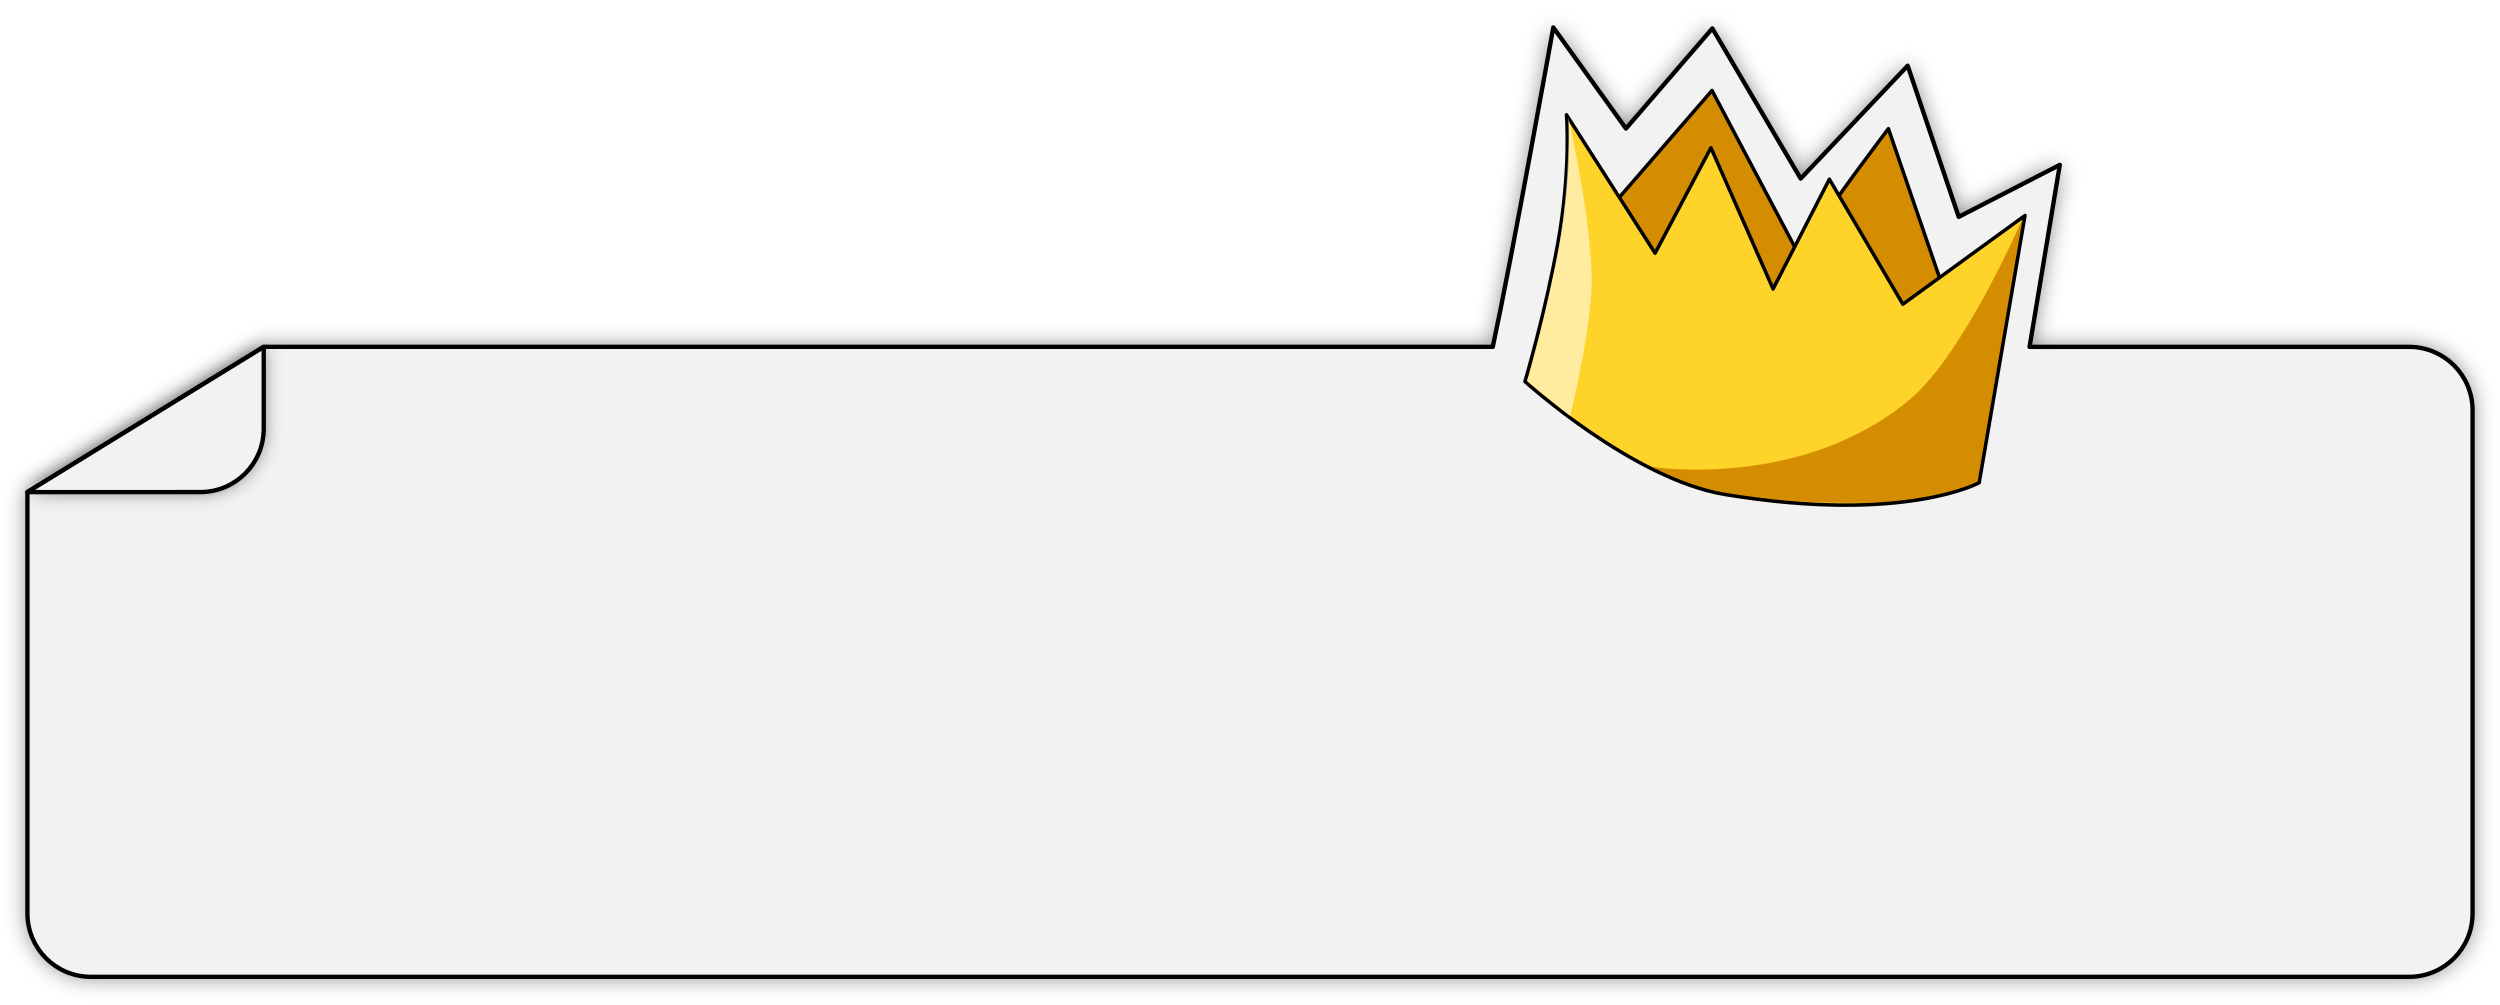
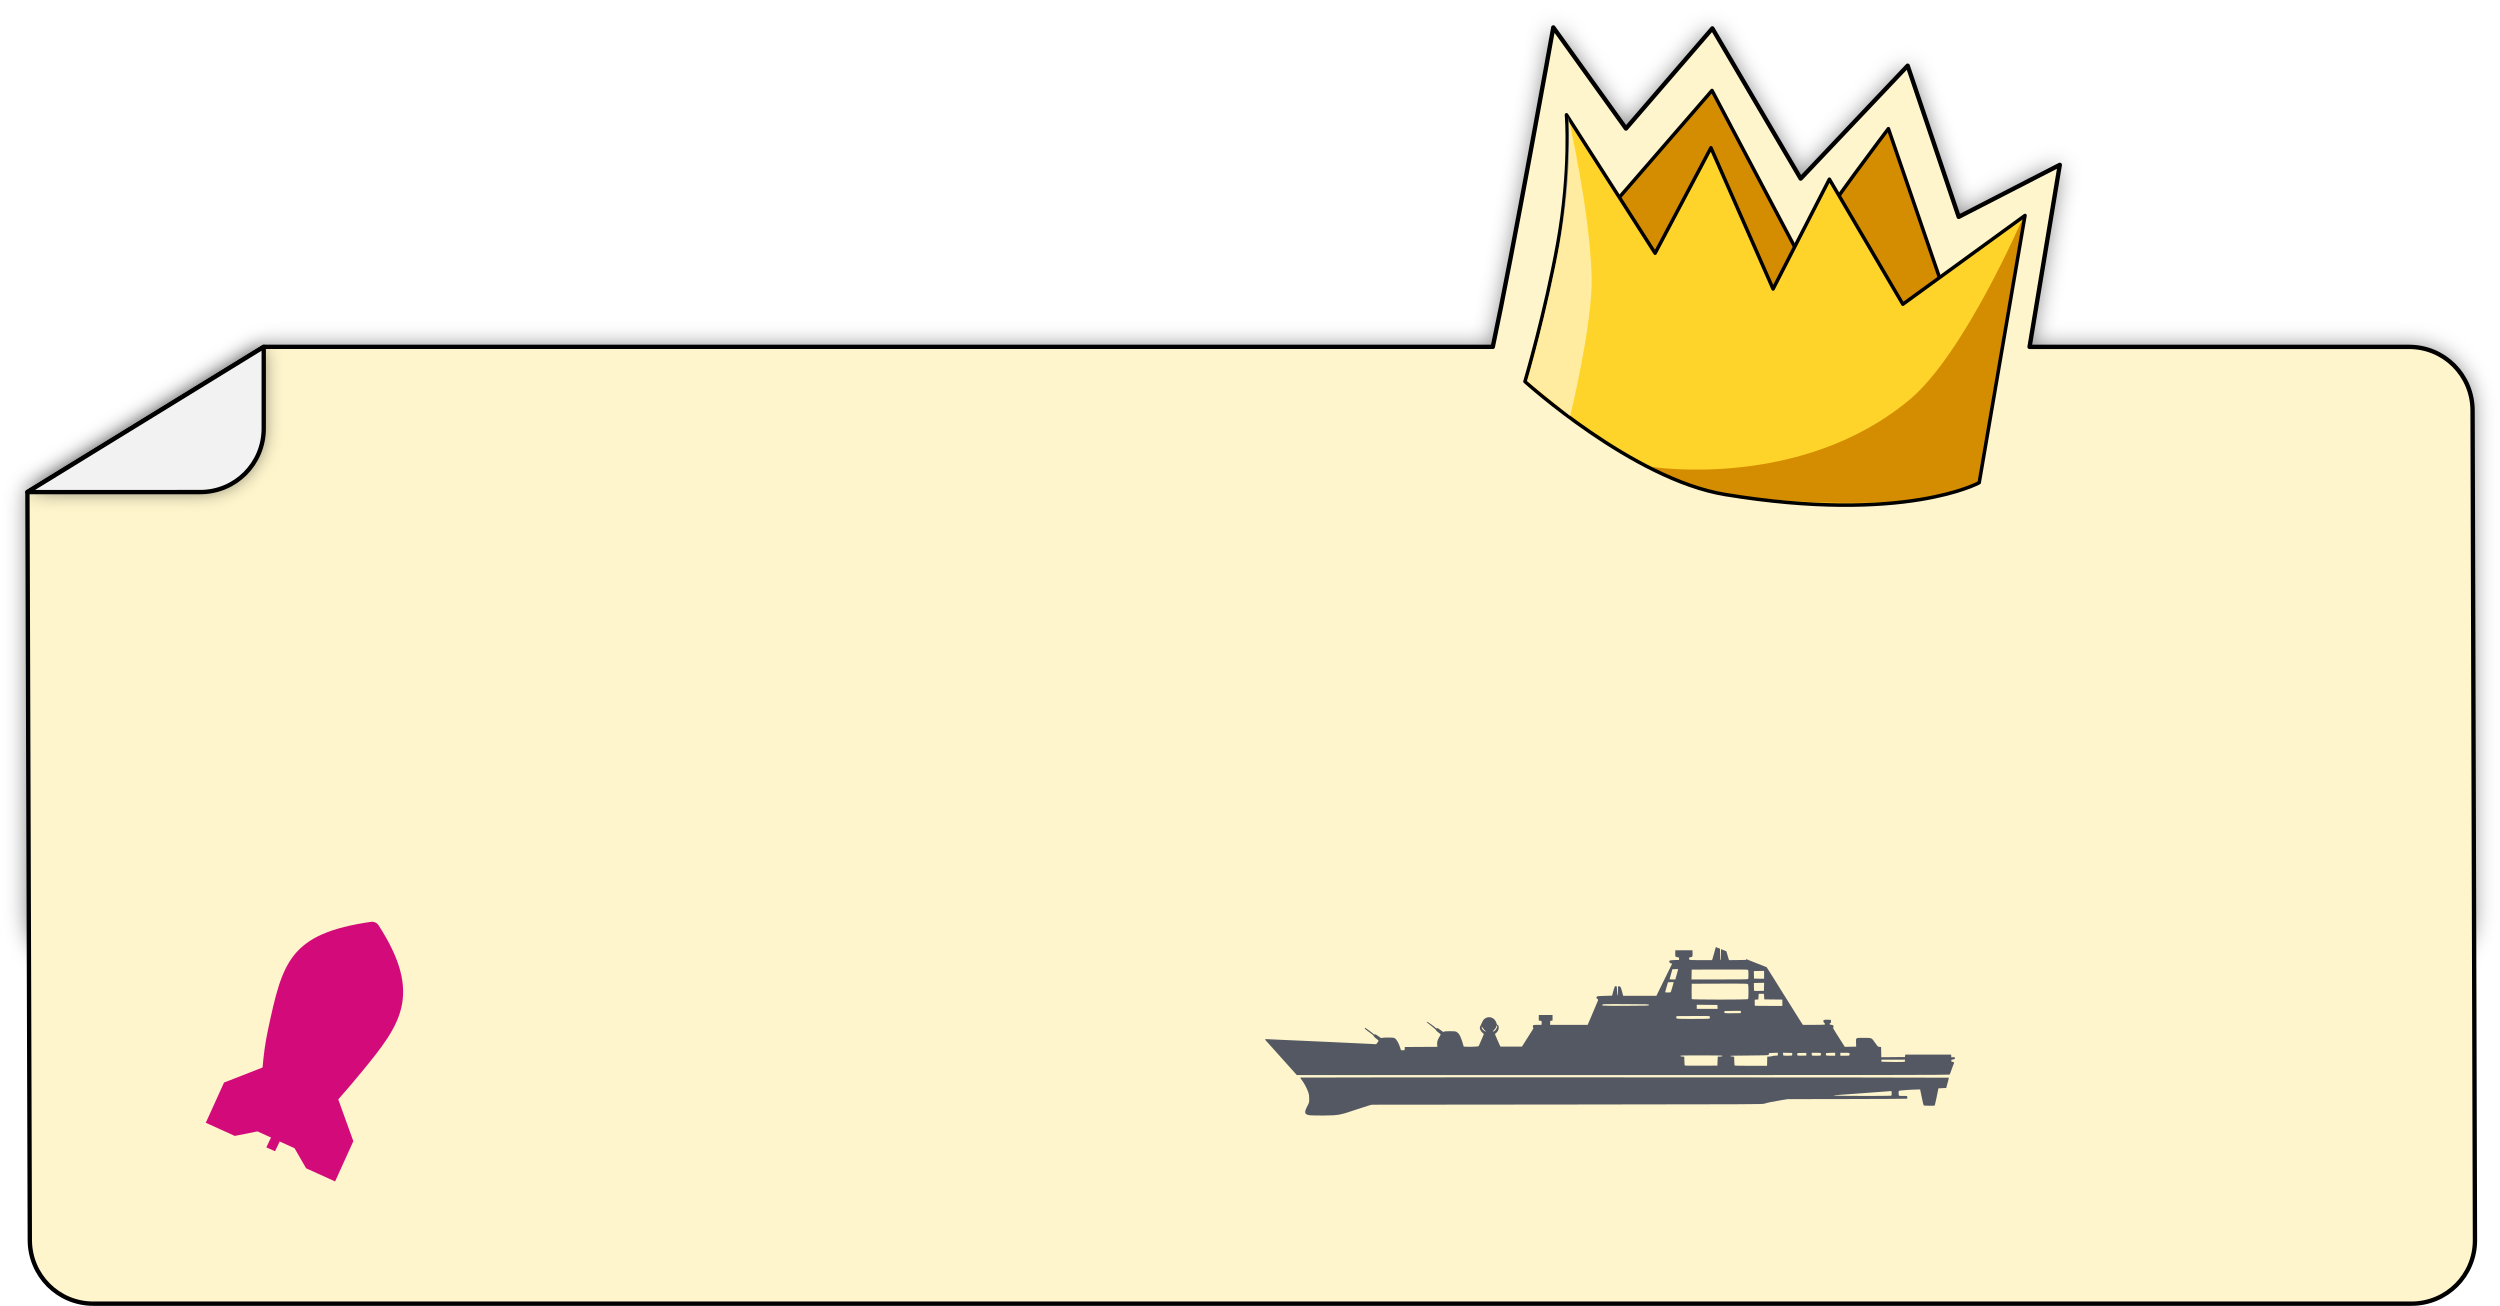
- <svg xmlns="http://www.w3.org/2000/svg" width="172.542mm" height="69.31mm" viewBox="0 0 172.542 69.31" version="1.1" id="svg5" xml:space="preserve">
+ <svg xmlns="http://www.w3.org/2000/svg" width="172.542mm" height="90.125mm" viewBox="0 0 172.542 90.125" version="1.1" id="svg5" xml:space="preserve">
  <defs id="defs2">
    <filter style="color-interpolation-filters:sRGB" id="filter2404" x="-0.011" y="-0.029" width="1.022" height="1.058">
      <feGaussianBlur stdDeviation="0.789" id="feGaussianBlur2406" />
    </filter>
    <filter style="color-interpolation-filters:sRGB" id="filter2410" x="-0.094" y="-0.153" width="1.188" height="1.305">
      <feGaussianBlur stdDeviation="0.637" id="feGaussianBlur2412" />
    </filter>
  </defs>
  <style type="text/css" id="style2665">
	.st0{fill:#C43124;stroke:#010202;stroke-width:5;stroke-miterlimit:10;}
	.st1{fill:#E8A627;stroke:#010202;stroke-width:5;stroke-miterlimit:10;}
	.st2{fill:#F9DE59;stroke:#010202;stroke-width:5;stroke-miterlimit:10;}
</style>
  <style type="text/css" id="style6963">.st0{fill:#EF4136;stroke:#BE1E2D;stroke-width:6;stroke-miterlimit:10;} .st1{fill:#BE1E2D;} .st2{fill:none;}</style>
-   <g id="layer20" transform="translate(-20.63112,-78.656)">
-     <g id="g2022">
-       <path id="path2024" style="mix-blend-mode:multiply;fill:#000000;fill-opacity:0.5;stroke:none;stroke-width:0.3;stroke-linecap:round;stroke-linejoin:round;filter:url(#filter2404)" d="m 127.836,80.549 c 0,0 -2.863,15.942 -4.177,22.046 H 38.833 L 22.524,112.617 v 29.073 c 0,2.428 1.955,4.383 4.383,4.383 H 186.897 c 2.428,0 4.383,-1.955 4.383,-4.383 v -34.711 c 0,-2.428 -1.955,-4.383 -4.383,-4.383 h -26.192 l 2.087,-12.562 -6.977,3.59 -3.523,-10.433 -7.384,7.791 -6.097,-10.365 -5.962,6.91 z" />
-       <path id="path2401" style="fill:#f2f2f2;stroke:#000000;stroke-width:0.3;stroke-linecap:round;stroke-linejoin:round" d="m 127.836,80.549 c 0,0 -2.863,15.942 -4.177,22.046 H 38.833 L 22.524,112.617 v 29.073 c 0,2.428 1.955,4.383 4.383,4.383 H 186.897 c 2.428,0 4.383,-1.955 4.383,-4.383 v -34.711 c 0,-2.428 -1.955,-4.383 -4.383,-4.383 h -26.192 l 2.087,-12.562 -6.977,3.59 -3.523,-10.433 -7.384,7.791 -6.097,-10.365 -5.962,6.91 z" />
-       <g id="layer19-4" transform="matrix(0.4860858,0,0,0.4860858,92.09323,46.10845)" style="display:inline">
-         <path id="path648-4" style="display:inline;fill:#d48d00;fill-opacity:1;stroke:#000000;stroke-width:0.5;stroke-linecap:round;stroke-linejoin:round;stroke-dasharray:none;stroke-opacity:1" d="m 96.063,79.804 -13.278,15.311 -1.219,8.401 18.562,14.904 8.4,-15.04 z m 25.045,5.424 c 0,0 -9.364,12.316 -9.771,13.806 0,0 6.268,17.217 6.946,19.927 0.677,2.71 11.381,-8.807 11.381,-8.807 z" />
-         <path style="display:inline;fill:#ffd42a;stroke:#000000;stroke-width:0.5;stroke-linecap:round;stroke-linejoin:round;stroke-dasharray:none;stroke-opacity:1" d="m 75.401,83.259 c 0,0 0.68,7.658 -1.239,18.303 -1.769,9.813 -4.655,19.566 -4.655,19.566 0,0 15.31,13.889 28.409,16.043 25.522,4.195 36.085,-1.681 36.085,-1.681 l 6.504,-37.937 -17.343,12.601 -10.433,-17.749 -7.994,15.581 -8.823,-20.046 -7.928,14.97 z" id="path646-0" />
-         <path id="path2045-1" style="mix-blend-mode:multiply;fill:#d4aa00;stroke:none;stroke-width:0.5;stroke-linecap:round;stroke-linejoin:round;stroke-dasharray:none;stroke-opacity:1" d="m 140.233,97.825 c 0,0 -8.309,19.366 -16.11,25.876 -15.417,12.867 -36.529,9.555 -36.529,9.555 0,0 5.049,5.245 29.341,5.103 4.83,-0.028 8.466,-0.44 11.116,-0.935 4.069,-0.893 5.948,-1.932 5.948,-1.932 l 0.811,-4.733 c 1.228,-7.348 5.421,-32.462 5.421,-32.933 z" />
-         <path style="mix-blend-mode:screen;fill:#8e8e8e;fill-opacity:1;stroke:none;stroke-width:0.5;stroke-linecap:round;stroke-linejoin:round;stroke-dasharray:none;stroke-opacity:1" d="m 75.662,83.585 c 0,0 0.405,10.252 -1.797,20.82 -2.234,10.724 -4.047,16.67 -4.047,16.67 l 6.106,4.968 c 0,0 3.263,-13.386 3.048,-19.956 -0.313,-9.553 -3.31,-22.502 -3.31,-22.502 z" id="path2965-8" />
-       </g>
-       <path id="rect2083" style="mix-blend-mode:multiply;fill:#000000;fill-opacity:0.5;stroke:none;stroke-width:0.3;stroke-linecap:round;stroke-linejoin:round;stroke-dasharray:none;stroke-opacity:1;filter:url(#filter2410)" d="m 34.45,112.617 c 2.428,0 4.383,-1.955 4.383,-4.383 l 2e-6,-5.638 -16.309,10.022 z" />
-       <path id="path2408" style="fill:#f2f2f2;stroke:#000000;stroke-width:0.3;stroke-linecap:round;stroke-linejoin:round;stroke-dasharray:none;stroke-opacity:1" d="m 34.45,112.617 c 2.428,0 4.383,-1.955 4.383,-4.383 l 2e-6,-5.638 -16.309,10.022 z" />
-     </g>
-   </g>
  <style type="text/css" id="style2665-4">
	.st0{fill:#C43124;stroke:#010202;stroke-width:5;stroke-miterlimit:10;}
	.st1{fill:#E8A627;stroke:#010202;stroke-width:5;stroke-miterlimit:10;}
	.st2{fill:#F9DE59;stroke:#010202;stroke-width:5;stroke-miterlimit:10;}
</style>
  <style type="text/css" id="style6963-4">.st0{fill:#EF4136;stroke:#BE1E2D;stroke-width:6;stroke-miterlimit:10;} .st1{fill:#BE1E2D;} .st2{fill:none;}</style>
+   <style type="text/css" id="style2665-8">
+ 	.st0{fill:#C43124;stroke:#010202;stroke-width:5;stroke-miterlimit:10;}
+ 	.st1{fill:#E8A627;stroke:#010202;stroke-width:5;stroke-miterlimit:10;}
+ 	.st2{fill:#F9DE59;stroke:#010202;stroke-width:5;stroke-miterlimit:10;}
+ </style>
+   <style type="text/css" id="style2665-2">
+ 	.st0{fill:#C43124;stroke:#010202;stroke-width:5;stroke-miterlimit:10;}
+ 	.st1{fill:#E8A627;stroke:#010202;stroke-width:5;stroke-miterlimit:10;}
+ 	.st2{fill:#F9DE59;stroke:#010202;stroke-width:5;stroke-miterlimit:10;}
+ </style>
+   <style type="text/css" id="style2665-1">
+ 	.st0{fill:#C43124;stroke:#010202;stroke-width:5;stroke-miterlimit:10;}
+ 	.st1{fill:#E8A627;stroke:#010202;stroke-width:5;stroke-miterlimit:10;}
+ 	.st2{fill:#F9DE59;stroke:#010202;stroke-width:5;stroke-miterlimit:10;}
+ </style>
+   <style type="text/css" id="style2665-46">
+ 	.st0{fill:#C43124;stroke:#010202;stroke-width:5;stroke-miterlimit:10;}
+ 	.st1{fill:#E8A627;stroke:#010202;stroke-width:5;stroke-miterlimit:10;}
+ 	.st2{fill:#F9DE59;stroke:#010202;stroke-width:5;stroke-miterlimit:10;}
+ </style>
+   <style type="text/css" id="style2665-5">
+ 	.st0{fill:#C43124;stroke:#010202;stroke-width:5;stroke-miterlimit:10;}
+ 	.st1{fill:#E8A627;stroke:#010202;stroke-width:5;stroke-miterlimit:10;}
+ 	.st2{fill:#F9DE59;stroke:#010202;stroke-width:5;stroke-miterlimit:10;}
+ </style>
+   <style type="text/css" id="style2665-0">
+ 	.st0{fill:#C43124;stroke:#010202;stroke-width:5;stroke-miterlimit:10;}
+ 	.st1{fill:#E8A627;stroke:#010202;stroke-width:5;stroke-miterlimit:10;}
+ 	.st2{fill:#F9DE59;stroke:#010202;stroke-width:5;stroke-miterlimit:10;}
+ </style>
+   <style type="text/css" id="style2665-7">
+ 	.st0{fill:#C43124;stroke:#010202;stroke-width:5;stroke-miterlimit:10;}
+ 	.st1{fill:#E8A627;stroke:#010202;stroke-width:5;stroke-miterlimit:10;}
+ 	.st2{fill:#F9DE59;stroke:#010202;stroke-width:5;stroke-miterlimit:10;}
+ </style>
+   <style type="text/css" id="style2665-469">
+ 	.st0{fill:#C43124;stroke:#010202;stroke-width:5;stroke-miterlimit:10;}
+ 	.st1{fill:#E8A627;stroke:#010202;stroke-width:5;stroke-miterlimit:10;}
+ 	.st2{fill:#F9DE59;stroke:#010202;stroke-width:5;stroke-miterlimit:10;}
+ </style>
+   <style type="text/css" id="style2665-72">
+ 	.st0{fill:#C43124;stroke:#010202;stroke-width:5;stroke-miterlimit:10;}
+ 	.st1{fill:#E8A627;stroke:#010202;stroke-width:5;stroke-miterlimit:10;}
+ 	.st2{fill:#F9DE59;stroke:#010202;stroke-width:5;stroke-miterlimit:10;}
+ </style>
+   <style type="text/css" id="style2665-14">
+ 	.st0{fill:#C43124;stroke:#010202;stroke-width:5;stroke-miterlimit:10;}
+ 	.st1{fill:#E8A627;stroke:#010202;stroke-width:5;stroke-miterlimit:10;}
+ 	.st2{fill:#F9DE59;stroke:#010202;stroke-width:5;stroke-miterlimit:10;}
+ </style>
+   <style type="text/css" id="style2665-3">
+ 	.st0{fill:#C43124;stroke:#010202;stroke-width:5;stroke-miterlimit:10;}
+ 	.st1{fill:#E8A627;stroke:#010202;stroke-width:5;stroke-miterlimit:10;}
+ 	.st2{fill:#F9DE59;stroke:#010202;stroke-width:5;stroke-miterlimit:10;}
+ </style>
+   <style type="text/css" id="style2665-09">
+ 	.st0{fill:#C43124;stroke:#010202;stroke-width:5;stroke-miterlimit:10;}
+ 	.st1{fill:#E8A627;stroke:#010202;stroke-width:5;stroke-miterlimit:10;}
+ 	.st2{fill:#F9DE59;stroke:#010202;stroke-width:5;stroke-miterlimit:10;}
+ </style>
+   <style type="text/css" id="style2665-58">
+ 	.st0{fill:#C43124;stroke:#010202;stroke-width:5;stroke-miterlimit:10;}
+ 	.st1{fill:#E8A627;stroke:#010202;stroke-width:5;stroke-miterlimit:10;}
+ 	.st2{fill:#F9DE59;stroke:#010202;stroke-width:5;stroke-miterlimit:10;}
+ </style>
+   <style type="text/css" id="style2665-40">
+ 	.st0{fill:#C43124;stroke:#010202;stroke-width:5;stroke-miterlimit:10;}
+ 	.st1{fill:#E8A627;stroke:#010202;stroke-width:5;stroke-miterlimit:10;}
+ 	.st2{fill:#F9DE59;stroke:#010202;stroke-width:5;stroke-miterlimit:10;}
+ </style>
+   <style type="text/css" id="style2665-6">
+ 	.st0{fill:#C43124;stroke:#010202;stroke-width:5;stroke-miterlimit:10;}
+ 	.st1{fill:#E8A627;stroke:#010202;stroke-width:5;stroke-miterlimit:10;}
+ 	.st2{fill:#F9DE59;stroke:#010202;stroke-width:5;stroke-miterlimit:10;}
+ </style>
+   <style type="text/css" id="style2665-04">
+ 	.st0{fill:#C43124;stroke:#010202;stroke-width:5;stroke-miterlimit:10;}
+ 	.st1{fill:#E8A627;stroke:#010202;stroke-width:5;stroke-miterlimit:10;}
+ 	.st2{fill:#F9DE59;stroke:#010202;stroke-width:5;stroke-miterlimit:10;}
+ </style>
+   <style type="text/css" id="style2665-12">
+ 	.st0{fill:#C43124;stroke:#010202;stroke-width:5;stroke-miterlimit:10;}
+ 	.st1{fill:#E8A627;stroke:#010202;stroke-width:5;stroke-miterlimit:10;}
+ 	.st2{fill:#F9DE59;stroke:#010202;stroke-width:5;stroke-miterlimit:10;}
+ </style>
+   <style type="text/css" id="style2665-52">
+ 	.st0{fill:#C43124;stroke:#010202;stroke-width:5;stroke-miterlimit:10;}
+ 	.st1{fill:#E8A627;stroke:#010202;stroke-width:5;stroke-miterlimit:10;}
+ 	.st2{fill:#F9DE59;stroke:#010202;stroke-width:5;stroke-miterlimit:10;}
+ </style>
+   <style type="text/css" id="style2665-61">
+ 	.st0{fill:#C43124;stroke:#010202;stroke-width:5;stroke-miterlimit:10;}
+ 	.st1{fill:#E8A627;stroke:#010202;stroke-width:5;stroke-miterlimit:10;}
+ 	.st2{fill:#F9DE59;stroke:#010202;stroke-width:5;stroke-miterlimit:10;}
+ </style>
+   <style type="text/css" id="style2665-36">
+ 	.st0{fill:#C43124;stroke:#010202;stroke-width:5;stroke-miterlimit:10;}
+ 	.st1{fill:#E8A627;stroke:#010202;stroke-width:5;stroke-miterlimit:10;}
+ 	.st2{fill:#F9DE59;stroke:#010202;stroke-width:5;stroke-miterlimit:10;}
+ </style>
+   <style type="text/css" id="style6963-6">.st0{fill:#EF4136;stroke:#BE1E2D;stroke-width:6;stroke-miterlimit:10;} .st1{fill:#BE1E2D;} .st2{fill:none;}</style>
+   <style type="text/css" id="style2665-21">
+ 	.st0{fill:#C43124;stroke:#010202;stroke-width:5;stroke-miterlimit:10;}
+ 	.st1{fill:#E8A627;stroke:#010202;stroke-width:5;stroke-miterlimit:10;}
+ 	.st2{fill:#F9DE59;stroke:#010202;stroke-width:5;stroke-miterlimit:10;}
+ </style>
+   <style type="text/css" id="style2665-62">
+ 	.st0{fill:#C43124;stroke:#010202;stroke-width:5;stroke-miterlimit:10;}
+ 	.st1{fill:#E8A627;stroke:#010202;stroke-width:5;stroke-miterlimit:10;}
+ 	.st2{fill:#F9DE59;stroke:#010202;stroke-width:5;stroke-miterlimit:10;}
+ </style>
+   <style type="text/css" id="style2665-74">
+ 	.st0{fill:#C43124;stroke:#010202;stroke-width:5;stroke-miterlimit:10;}
+ 	.st1{fill:#E8A627;stroke:#010202;stroke-width:5;stroke-miterlimit:10;}
+ 	.st2{fill:#F9DE59;stroke:#010202;stroke-width:5;stroke-miterlimit:10;}
+ </style>
+   <style type="text/css" id="style2665-67">
+ 	.st0{fill:#C43124;stroke:#010202;stroke-width:5;stroke-miterlimit:10;}
+ 	.st1{fill:#E8A627;stroke:#010202;stroke-width:5;stroke-miterlimit:10;}
+ 	.st2{fill:#F9DE59;stroke:#010202;stroke-width:5;stroke-miterlimit:10;}
+ </style>
+   <style type="text/css" id="style6963-69">.st0{fill:#EF4136;stroke:#BE1E2D;stroke-width:6;stroke-miterlimit:10;} .st1{fill:#BE1E2D;} .st2{fill:none;}</style>
+   <g id="g957" style="display:inline" transform="translate(-20.63112,-47.2199)">
+     <g id="g955" transform="translate(5.5701521e-6,-31.43609)" style="display:inline">
+       <path id="path937" style="mix-blend-mode:multiply;fill:#000000;fill-opacity:0.5;stroke:none;stroke-width:0.3;stroke-linecap:round;stroke-linejoin:round;filter:url(#filter2404)" d="m 127.836,80.549 c 0,0 -2.863,15.942 -4.177,22.046 H 38.833 L 22.524,112.617 v 29.073 c 0,2.428 1.955,4.383 4.383,4.383 H 186.897 c 2.428,0 4.383,-1.955 4.383,-4.383 v -34.711 c 0,-2.428 -1.955,-4.383 -4.383,-4.383 h -26.192 l 2.087,-12.562 -6.977,3.59 -3.523,-10.433 -7.384,7.791 -6.097,-10.365 -5.962,6.91 z" />
+       <path id="path939" style="fill:#fef5cc;fill-opacity:1;stroke:#000000;stroke-width:0.3;stroke-linecap:round;stroke-linejoin:round" d="m 127.836,80.549 c 0,0 -2.863,15.942 -4.177,22.046 H 38.833 l -16.309,10.022 0.165,51.631 c 0.008,2.428 1.955,4.383 4.383,4.383 H 187.062 c 2.428,0 4.39,-1.955 4.383,-4.383 l -0.165,-57.269 c -0.007,-2.428 -1.955,-4.383 -4.383,-4.383 h -26.192 l 2.087,-12.562 -6.977,3.59 -3.523,-10.433 -7.384,7.791 -6.097,-10.365 -5.962,6.91 z" />
+       <g id="g949" transform="matrix(0.4860858,0,0,0.4860858,92.09323,46.10845)" style="display:inline">
+         <path id="path941" style="display:inline;fill:#d48d00;fill-opacity:1;stroke:#000000;stroke-width:0.5;stroke-linecap:round;stroke-linejoin:round;stroke-dasharray:none;stroke-opacity:1" d="m 96.063,79.804 -13.278,15.311 -1.219,8.401 18.562,14.904 8.4,-15.04 z m 25.045,5.424 c 0,0 -9.364,12.316 -9.771,13.806 0,0 6.268,17.217 6.946,19.927 0.677,2.71 11.381,-8.807 11.381,-8.807 z" />
+         <path style="display:inline;fill:#ffd42a;stroke:#000000;stroke-width:0.5;stroke-linecap:round;stroke-linejoin:round;stroke-dasharray:none;stroke-opacity:1" d="m 75.401,83.259 c 0,0 0.68,7.658 -1.239,18.303 -1.769,9.813 -4.655,19.566 -4.655,19.566 0,0 15.31,13.889 28.409,16.043 25.522,4.195 36.085,-1.681 36.085,-1.681 l 6.504,-37.937 -17.343,12.601 -10.433,-17.749 -7.994,15.581 -8.823,-20.046 -7.928,14.97 z" id="path943" />
+         <path id="path945" style="mix-blend-mode:multiply;fill:#d4aa00;stroke:none;stroke-width:0.5;stroke-linecap:round;stroke-linejoin:round;stroke-dasharray:none;stroke-opacity:1" d="m 140.233,97.825 c 0,0 -8.309,19.366 -16.11,25.876 -15.417,12.867 -36.529,9.555 -36.529,9.555 0,0 5.049,5.245 29.341,5.103 4.83,-0.028 8.466,-0.44 11.116,-0.935 4.069,-0.893 5.948,-1.932 5.948,-1.932 l 0.811,-4.733 c 1.228,-7.348 5.421,-32.462 5.421,-32.933 z" />
+         <path style="mix-blend-mode:screen;fill:#8e8e8e;fill-opacity:1;stroke:none;stroke-width:0.5;stroke-linecap:round;stroke-linejoin:round;stroke-dasharray:none;stroke-opacity:1" d="m 75.662,83.585 c 0,0 0.405,10.252 -1.797,20.82 -2.234,10.724 -4.047,16.67 -4.047,16.67 l 6.106,4.968 c 0,0 3.263,-13.386 3.048,-19.956 -0.313,-9.553 -3.31,-22.502 -3.31,-22.502 z" id="path947" />
+       </g>
+       <path id="path951" style="mix-blend-mode:multiply;fill:#000000;fill-opacity:0.5;stroke:none;stroke-width:0.3;stroke-linecap:round;stroke-linejoin:round;stroke-dasharray:none;stroke-opacity:1;filter:url(#filter2410)" d="m 34.45,112.617 c 2.428,0 4.383,-1.955 4.383,-4.383 l 2e-6,-5.638 -16.309,10.022 z" />
+       <path id="path953" style="fill:#f2f2f2;stroke:#000000;stroke-width:0.3;stroke-linecap:round;stroke-linejoin:round;stroke-dasharray:none;stroke-opacity:1" d="m 34.45,112.617 c 2.428,0 4.383,-1.955 4.383,-4.383 l 2e-6,-5.638 -16.309,10.022 z" />
+       <path id="path6855" style="display:inline;fill:#545863;fill-opacity:1;stroke-width:0.026" d="m 139.053,112.582 -0.017,0.059 c -0.034,0.117 -0.093,0.329 -0.131,0.47 -0.038,0.141 -0.079,0.283 -0.092,0.315 l -0.024,0.058 h -0.781 c -0.834,0 -0.809,0.004 -0.803,-0.128 0.003,-0.055 0.017,-0.065 0.098,-0.072 0.134,-0.011 0.153,-0.047 0.144,-0.279 l -0.007,-0.201 h -0.591 -0.591 l -0.007,0.201 c -0.005,0.122 0.004,0.215 0.021,0.236 0.016,0.019 0.077,0.038 0.136,0.043 0.104,0.007 0.107,0.011 0.107,0.098 v 0.09 l -0.307,0.007 c -0.172,0.004 -0.321,0.02 -0.34,0.035 -0.076,0.063 0.002,0.201 0.114,0.201 0.034,0 0.058,0.008 0.054,0.019 -0.005,0.011 -0.148,0.302 -0.319,0.648 -0.17,0.346 -0.412,0.84 -0.538,1.098 l -0.228,0.469 h -1.146 -1.146 l -0.07,-0.263 c -0.093,-0.351 -0.115,-0.392 -0.209,-0.392 h -0.076 l -0.007,0.327 c -0.004,0.182 -0.018,0.327 -0.031,0.327 -0.013,0 -0.027,-0.145 -0.031,-0.327 -0.007,-0.322 -0.008,-0.328 -0.068,-0.336 -0.034,-0.005 -0.072,0.003 -0.085,0.016 -0.013,0.013 -0.062,0.161 -0.108,0.33 l -0.084,0.306 -0.507,0.013 c -0.464,0.012 -0.51,0.017 -0.544,0.063 -0.049,0.067 -0.047,0.08 0.028,0.138 0.079,0.062 0.079,0.067 -0.004,0.252 -0.066,0.147 -0.121,0.278 -0.39,0.924 -0.071,0.171 -0.161,0.382 -0.2,0.469 l -0.07,0.158 h -1.293 -1.293 v -0.14 c 0,-0.139 5.1e-4,-0.14 0.083,-0.148 l 0.083,-0.008 v -0.193 -0.193 h -0.475 -0.475 v 0.193 0.193 l 0.09,0.008 c 0.111,0.011 0.119,0.023 0.107,0.169 l -0.009,0.117 h -0.279 c -0.258,0 -0.281,0.004 -0.308,0.055 -0.022,0.042 -0.021,0.069 0.004,0.117 0.028,0.052 0.027,0.072 -0.004,0.121 -0.021,0.032 -0.128,0.202 -0.238,0.377 -0.11,0.175 -0.274,0.434 -0.364,0.576 l -0.163,0.257 h -0.741 -0.741 l -0.045,-0.09 c -0.025,-0.049 -0.111,-0.245 -0.191,-0.435 l -0.146,-0.345 0.094,-0.081 c 0.15,-0.129 0.209,-0.324 0.147,-0.486 -0.014,-0.036 -0.042,-0.066 -0.063,-0.066 -0.023,0 -0.05,-0.042 -0.067,-0.106 -0.143,-0.53 -0.808,-0.571 -0.998,-0.062 -0.028,0.075 -0.075,0.175 -0.104,0.223 -0.061,0.1 -0.063,0.126 -0.025,0.266 0.018,0.066 0.069,0.141 0.141,0.209 l 0.113,0.106 -0.167,0.395 c -0.092,0.217 -0.177,0.412 -0.189,0.434 -0.029,0.053 -1.026,0.072 -1.04,0.02 -0.171,-0.635 -0.289,-0.877 -0.487,-0.998 -0.07,-0.043 -0.131,-0.049 -0.458,-0.049 -0.224,-4e-5 -0.384,0.01 -0.393,0.026 -0.031,0.05 -0.091,0.024 -0.271,-0.115 -0.148,-0.115 -0.191,-0.136 -0.23,-0.116 -0.029,0.015 -0.053,0.016 -0.062,9.3e-4 -0.035,-0.057 -0.607,-0.466 -0.631,-0.451 -0.041,0.025 -0.017,0.047 0.31,0.298 0.169,0.129 0.307,0.254 0.307,0.277 3e-4,0.023 0.075,0.097 0.167,0.165 0.091,0.068 0.166,0.133 0.166,0.145 0,0.012 -0.041,0.084 -0.091,0.159 -0.122,0.184 -0.177,0.378 -0.156,0.552 l 0.016,0.137 -1.124,0.007 -1.124,0.007 -0.007,0.109 -0.007,0.109 h -0.126 -0.126 l -0.037,-0.122 c -0.107,-0.354 -0.251,-0.615 -0.388,-0.699 -0.075,-0.046 -0.127,-0.052 -0.462,-0.052 -0.216,0 -0.399,0.012 -0.428,0.027 -0.043,0.023 -0.081,0.005 -0.242,-0.117 -0.146,-0.11 -0.205,-0.14 -0.246,-0.127 -0.03,0.01 -0.061,0.007 -0.07,-0.007 -0.028,-0.041 -0.564,-0.444 -0.591,-0.444 -0.075,0 -0.039,0.061 0.093,0.159 0.082,0.061 0.161,0.122 0.176,0.136 0.015,0.014 0.093,0.072 0.172,0.128 0.079,0.057 0.145,0.122 0.145,0.145 9.4e-4,0.037 0.201,0.218 0.308,0.278 0.043,0.024 0.018,0.09 -0.084,0.214 l -0.056,0.068 -0.758,-0.037 c -0.765,-0.037 -1.472,-0.07 -2.504,-0.117 -0.311,-0.014 -0.813,-0.037 -1.117,-0.051 -1.287,-0.059 -1.69,-0.077 -2.286,-0.102 -0.346,-0.015 -0.713,-0.032 -0.815,-0.039 -0.201,-0.013 -0.223,0.002 -0.132,0.097 0.03,0.031 0.522,0.58 1.095,1.219 v 1.2e-4 l 1.041,1.162 h 22.515 c 17.981,0 22.52,-0.007 22.541,-0.032 0.014,-0.018 0.081,-0.194 0.148,-0.392 0.067,-0.198 0.133,-0.374 0.147,-0.392 0.033,-0.043 -0.027,-0.115 -0.081,-0.098 -0.063,0.02 -0.111,-0.024 -0.101,-0.092 0.007,-0.052 0.026,-0.063 0.124,-0.074 0.103,-0.011 0.116,-0.02 0.124,-0.083 0.007,-0.069 0.005,-0.071 -0.122,-0.071 h -0.13 v -0.09 c 0,-0.049 -0.008,-0.09 -0.019,-0.09 -0.011,-2.4e-4 -0.724,-7.4e-4 -1.586,-9.4e-4 l -1.566,-9.3e-4 -0.013,0.085 -0.013,0.085 -0.815,0.007 -0.815,0.007 -0.007,-0.353 -0.007,-0.353 -0.109,-0.008 c -0.106,-0.007 -0.114,-0.015 -0.287,-0.257 -0.28,-0.392 -0.216,-0.362 -0.785,-0.366 -0.591,-0.004 -0.56,-0.023 -0.548,0.348 l 0.008,0.257 -0.392,0.007 -0.392,0.007 -0.173,-0.273 c -0.095,-0.15 -0.281,-0.441 -0.412,-0.647 -0.222,-0.346 -0.237,-0.379 -0.207,-0.436 0.048,-0.09 0.002,-0.145 -0.134,-0.161 -0.083,-0.009 -0.115,-0.025 -0.121,-0.06 -0.006,-0.03 0.01,-0.052 0.046,-0.061 0.047,-0.012 0.054,-0.03 0.047,-0.12 l -0.007,-0.106 -0.227,-0.007 c -0.14,-0.005 -0.24,0.004 -0.262,0.021 -0.052,0.043 -0.032,0.151 0.037,0.203 0.04,0.03 0.056,0.061 0.045,0.088 -0.014,0.037 -0.097,0.042 -0.771,0.042 h -0.755 l -0.129,-0.199 c -0.071,-0.109 -0.186,-0.291 -0.256,-0.404 -0.183,-0.297 -0.645,-1.037 -0.713,-1.143 -0.032,-0.049 -0.119,-0.188 -0.194,-0.308 -0.075,-0.12 -0.172,-0.276 -0.217,-0.347 -0.045,-0.071 -0.305,-0.487 -0.577,-0.925 -0.212,-0.341 -0.33,-0.524 -0.413,-0.652 l -1.417,-0.562 -0.007,0.059 -0.585,0.007 -0.585,0.007 -0.024,-0.058 c -0.013,-0.032 -0.067,-0.214 -0.119,-0.405 -0.017,-0.061 -0.024,-0.089 -0.041,-0.149 l -0.372,-0.148 -0.003,0.239 c -0.005,0.318 -0.017,0.52 -0.032,0.52 -0.014,0 -0.025,-0.02 -0.026,-0.045 -4.9e-4,-0.025 -0.004,-0.259 -0.007,-0.52 l -0.003,-0.222 z m -2.682,1.52 c 0.083,-2.3e-4 0.082,0.011 0.07,0.055 -0.008,0.032 -0.053,0.195 -0.1,0.361 l -0.085,0.302 h -0.2 c -0.194,0 -0.199,-0.002 -0.185,-0.058 0.008,-0.032 0.053,-0.191 0.099,-0.353 l 0.085,-0.295 0.2,-0.007 c 0.049,-0.002 0.086,-0.003 0.114,-0.004 z m 2.94,0.03 c 1.399,-0.005 1.933,0.002 1.958,0.022 0.025,0.021 0.035,0.104 0.035,0.306 0,0.152 -0.007,0.296 -0.016,0.318 -0.014,0.036 -0.211,0.041 -1.965,0.041 h -1.95 l 0.007,-0.34 0.007,-0.34 z m 3.072,0.095 v 0.27 0.27 h -0.347 c -0.191,0 -0.347,-0.003 -0.348,-0.007 -7.3e-4,-0.004 -0.004,-0.122 -0.007,-0.263 l -0.005,-0.257 0.353,-0.007 z m -6.298,0.776 c 0.036,9.4e-4 0.058,0.004 0.058,0.007 0,0.025 -0.156,0.566 -0.184,0.637 -0.026,0.068 -0.034,0.071 -0.217,0.071 -0.104,0 -0.189,-0.008 -0.189,-0.019 2.2e-4,-0.011 0.045,-0.169 0.099,-0.353 l 0.098,-0.334 0.196,-0.007 c 0.054,-0.002 0.103,-0.003 0.139,-9.4e-4 z m 6.3,0.046 -0.007,0.277 -0.007,0.277 -0.34,0.007 c -0.187,0.004 -0.341,-0.002 -0.342,-0.013 -7.4e-4,-0.011 -0.004,-0.136 -0.007,-0.277 l -0.005,-0.257 0.354,-0.007 z m -2.014,0.056 c 0.795,5e-5 0.88,0.009 0.902,0.04 0.044,0.06 0.046,0.984 0.002,1.03 -0.046,0.047 -3.869,0.045 -3.887,-0.002 -0.007,-0.018 -0.009,-0.264 -0.006,-0.546 l 0.007,-0.513 1.926,-0.007 c 0.447,-0.002 0.791,-0.003 1.056,-0.003 z m 1.64,0.703 h 0.18 0.18 l 0.013,0.193 0.013,0.193 0.623,0.007 0.623,0.007 v 0.218 h 2.5e-4 v 0.218 h -0.95 c -0.523,0 -0.951,-0.006 -0.952,-0.013 -9.3e-4,-0.007 -0.003,-0.102 -0.004,-0.212 l -0.002,-0.199 0.126,-0.013 0.126,-0.013 0.013,-0.193 z m -10.03,0.71 c 0.218,-5e-5 0.498,9.3e-4 0.858,0.003 1.576,0.007 1.596,0.007 1.596,0.058 0,0.051 -0.019,0.051 -1.597,0.058 -0.949,0.004 -1.603,-0.003 -1.612,-0.017 -0.008,-0.013 -0.007,-0.042 9.4e-4,-0.065 0.011,-0.028 0.101,-0.037 0.753,-0.037 z m 5.754,0.047 0.713,0.007 0.713,0.007 0.007,0.135 0.007,0.135 h -0.72 -0.72 v -0.142 z m 2.478,0.424 h 0.565 v 0.077 0.077 l -0.559,0.007 c -0.594,0.007 -0.602,0.006 -0.579,-0.115 0.008,-0.043 0.049,-0.046 0.574,-0.046 z m -2.729,0.353 c 0.91,-0.006 1.15,1.6e-4 1.152,0.026 0.002,0.018 0.005,0.05 0.007,0.071 0.002,0.021 -0.007,0.053 -0.019,0.071 -0.018,0.025 -0.278,0.032 -1.15,0.032 -1.216,0 -1.167,0.006 -1.147,-0.133 l 0.008,-0.06 z m -13.548,0.65 c 0.005,-4.9e-4 0.01,0.002 0.015,0.007 0.046,0.046 -0.026,0.237 -0.126,0.331 -0.049,0.046 -0.112,0.084 -0.141,0.084 -0.042,0 -0.03,-0.021 0.065,-0.113 0.077,-0.074 0.126,-0.15 0.145,-0.221 0.016,-0.059 0.029,-0.086 0.043,-0.088 z m -1.041,0.087 c 0.007,-0.012 0.026,0.011 0.07,0.082 0.041,0.064 0.104,0.14 0.141,0.169 0.037,0.029 0.068,0.06 0.068,0.069 0,0.027 -0.038,0.017 -0.103,-0.028 -0.123,-0.085 -0.179,-0.169 -0.179,-0.268 0,-0.012 7.9e-4,-0.02 0.003,-0.024 z m 20.442,1.798 -0.008,0.097 -0.008,0.097 -0.167,0.007 c -0.092,0.004 -0.19,0.018 -0.218,0.032 -0.028,0.014 -0.115,0.028 -0.193,0.032 l -0.141,0.007 -0.007,0.315 -0.007,0.315 h -1.117 c -0.87,0 -1.12,-0.007 -1.129,-0.032 -0.007,-0.018 -0.015,-0.159 -0.018,-0.315 l -0.007,-0.282 -0.141,-0.013 c -0.078,-0.007 -0.141,-0.024 -0.141,-0.038 0,-0.017 0.457,-0.028 1.307,-0.032 0.935,-0.005 1.317,-0.015 1.343,-0.036 0.019,-0.016 0.032,-0.054 0.028,-0.083 -0.007,-0.052 0.005,-0.054 0.309,-0.061 z m 0.356,0 0.315,0.007 0.315,0.007 0.003,0.064 c 0.002,0.035 -0.003,0.079 -0.009,0.096 -0.009,0.023 -0.093,0.032 -0.301,0.032 -0.159,0 -0.296,-0.007 -0.305,-0.017 -0.009,-0.009 -0.017,-0.056 -0.017,-0.103 z m 3.595,0 v 0.103 0.103 h -0.309 c -0.33,0 -0.347,-0.007 -0.329,-0.133 0.008,-0.058 0.016,-0.06 0.323,-0.067 z m -1.618,0.002 h 0.309 c 0.335,0 0.356,0.009 0.322,0.141 -0.016,0.064 -0.018,0.064 -0.307,0.064 -0.16,0 -0.298,-0.007 -0.308,-0.017 -0.009,-0.009 -0.017,-0.056 -0.017,-0.103 z m 1.977,0 h 0.309 c 0.335,0 0.356,0.009 0.322,0.141 -0.016,0.064 -0.017,0.064 -0.324,0.064 h -0.308 v -0.103 z m -2.658,0.013 h 0.308 v 0.09 0.09 l -0.302,0.007 c -0.325,0.007 -0.341,0.002 -0.323,-0.127 0.008,-0.059 0.014,-0.06 0.317,-0.06 z m -6.934,0.167 c 1.251,0 1.451,0.005 1.451,0.037 0,0.028 -0.041,0.039 -0.16,0.045 l -0.161,0.007 -0.013,0.308 -0.013,0.308 -1.124,0.007 c -0.886,0.006 -1.127,-2.5e-4 -1.136,-0.026 -0.007,-0.018 -0.015,-0.159 -0.018,-0.315 l -0.007,-0.283 -0.135,-0.007 c -0.097,-0.006 -0.135,-0.018 -0.135,-0.045 0,-0.032 0.202,-0.037 1.451,-0.037 z m 12.429,0.295 h 0.809 0.809 l 0.008,0.061 c 0.005,0.034 -0.007,0.071 -0.026,0.083 l -1.3e-4,-2.4e-4 c -0.032,0.021 -1.063,0.023 -1.442,0.004 -0.173,-0.009 -0.175,-0.01 -0.167,-0.078 z m -17.728,1.22 c -11.183,-9.3e-4 -22.368,0.004 -22.38,0.016 -0.009,0.009 0.016,0.058 0.056,0.109 0.194,0.248 0.402,0.631 0.496,0.915 0.047,0.14 0.06,0.236 0.06,0.437 0,0.255 -6.8e-4,0.258 -0.119,0.489 -0.249,0.483 -0.218,0.599 0.172,0.652 v 1.3e-4 c 0.098,0.013 0.531,0.021 0.962,0.017 0.998,-0.008 1.125,-0.032 2.234,-0.411 0.318,-0.109 0.688,-0.228 0.822,-0.266 l 0.244,-0.069 13.495,-0.013 c 12.777,-0.012 13.501,-0.015 13.607,-0.058 0.136,-0.054 0.61,-0.152 1.184,-0.245 l 0.424,-0.068 4.105,-0.007 c 2.258,-0.004 4.116,-0.014 4.128,-0.022 0.034,-0.021 0.028,-0.159 -0.007,-0.181 -0.017,-0.011 -0.143,-0.016 -0.28,-0.012 -0.185,0.005 -0.254,-0.002 -0.27,-0.027 -0.032,-0.05 -0.03,-0.302 9.4e-4,-0.326 0.031,-0.024 0.885,-0.086 1.234,-0.09 l 0.228,-0.003 0.019,0.09 c 0.011,0.049 0.061,0.292 0.112,0.539 0.051,0.247 0.103,0.46 0.116,0.473 0.024,0.024 0.737,0.03 0.761,0.007 0.012,-0.012 0.186,-0.813 0.235,-1.083 l 0.019,-0.103 0.269,-0.013 0.269,-0.013 0.096,-0.344 c 0.053,-0.189 0.089,-0.354 0.082,-0.366 -0.007,-0.012 -11.19,-0.02 -22.373,-0.021 z m 18.387,0.95 c 0.04,0 0.047,0.022 0.047,0.151 0,0.114 -0.01,0.155 -0.041,0.167 -0.064,0.025 -3.935,0.018 -3.95,-0.007 -0.014,-0.023 0.12,-0.036 0.79,-0.081 0.21,-0.014 0.539,-0.037 0.732,-0.052 1.476,-0.112 2.382,-0.179 2.422,-0.179 z" transform="translate(-5.5701521e-6,31.43609)" />
+       <path d="m 46.52,110.881 c -0.003,-0.001 -0.006,-0.002 -0.009,-0.003 -0.006,-0.003 -0.013,-0.005 -0.019,-0.008 -0.003,-10e-4 -0.007,-0.003 -0.01,-0.004 -0.016,-0.005 -0.032,-0.01 -0.048,-0.014 -0.008,-0.001 -0.016,-0.003 -0.024,-0.005 -0.004,-0.001 -0.009,-0.002 -0.014,-0.003 -0.003,-8.9e-4 -0.007,-9e-4 -0.01,-0.001 -0.004,-8.2e-4 -0.008,-0.001 -0.012,-0.001 -0.007,-10e-4 -0.014,-0.002 -0.021,-0.003 -0.003,-4.1e-4 -0.007,2.1e-4 -0.01,-1.2e-4 -0.02,-0.002 -0.041,-0.003 -0.062,-0.003 -5.705,0.815 -6.154,2.803 -7.158,7.474 -0.196,0.914 -0.3,1.754 -0.37,2.584 l -2.659,1.039 -1.26,2.777 2.001,0.908 1.565,-0.312 0.934,0.424 -0.319,0.675 0.599,0.272 0.32,-0.675 1.025,0.465 c 2.12e-4,-2.7e-4 3.81e-4,-4.5e-4 6.75e-4,-7e-4 l 0.797,1.385 2.001,0.908 1.26,-2.777 -1.041,-2.885 c 0.568,-0.645 1.134,-1.304 1.725,-2.029 2.516,-3.086 4.176,-5.194 1.033,-10.025 -0.021,-0.024 -0.043,-0.045 -0.064,-0.064 -0.002,-0.002 -0.005,-0.004 -0.007,-0.007 -0.004,-0.003 -0.007,-0.006 -0.011,-0.009 -0.004,-0.004 -0.009,-0.006 -0.013,-0.01 -0.006,-0.005 -0.013,-0.01 -0.019,-0.014 -0.013,-0.011 -0.028,-0.018 -0.042,-0.027 -0.009,-0.005 -0.019,-0.011 -0.028,-0.015 -0.006,-0.003 -0.012,-0.007 -0.019,-0.009 -0.003,-0.001 -0.007,-0.003 -0.01,-0.005 l 5.1e-5,-2.2e-4 z" id="path5091" style="display:inline;fill:#d30b7a;fill-opacity:1;stroke-width:0.022" transform="translate(-5.5701521e-6,31.43609)" />
+     </g>
+   </g>
</svg>
